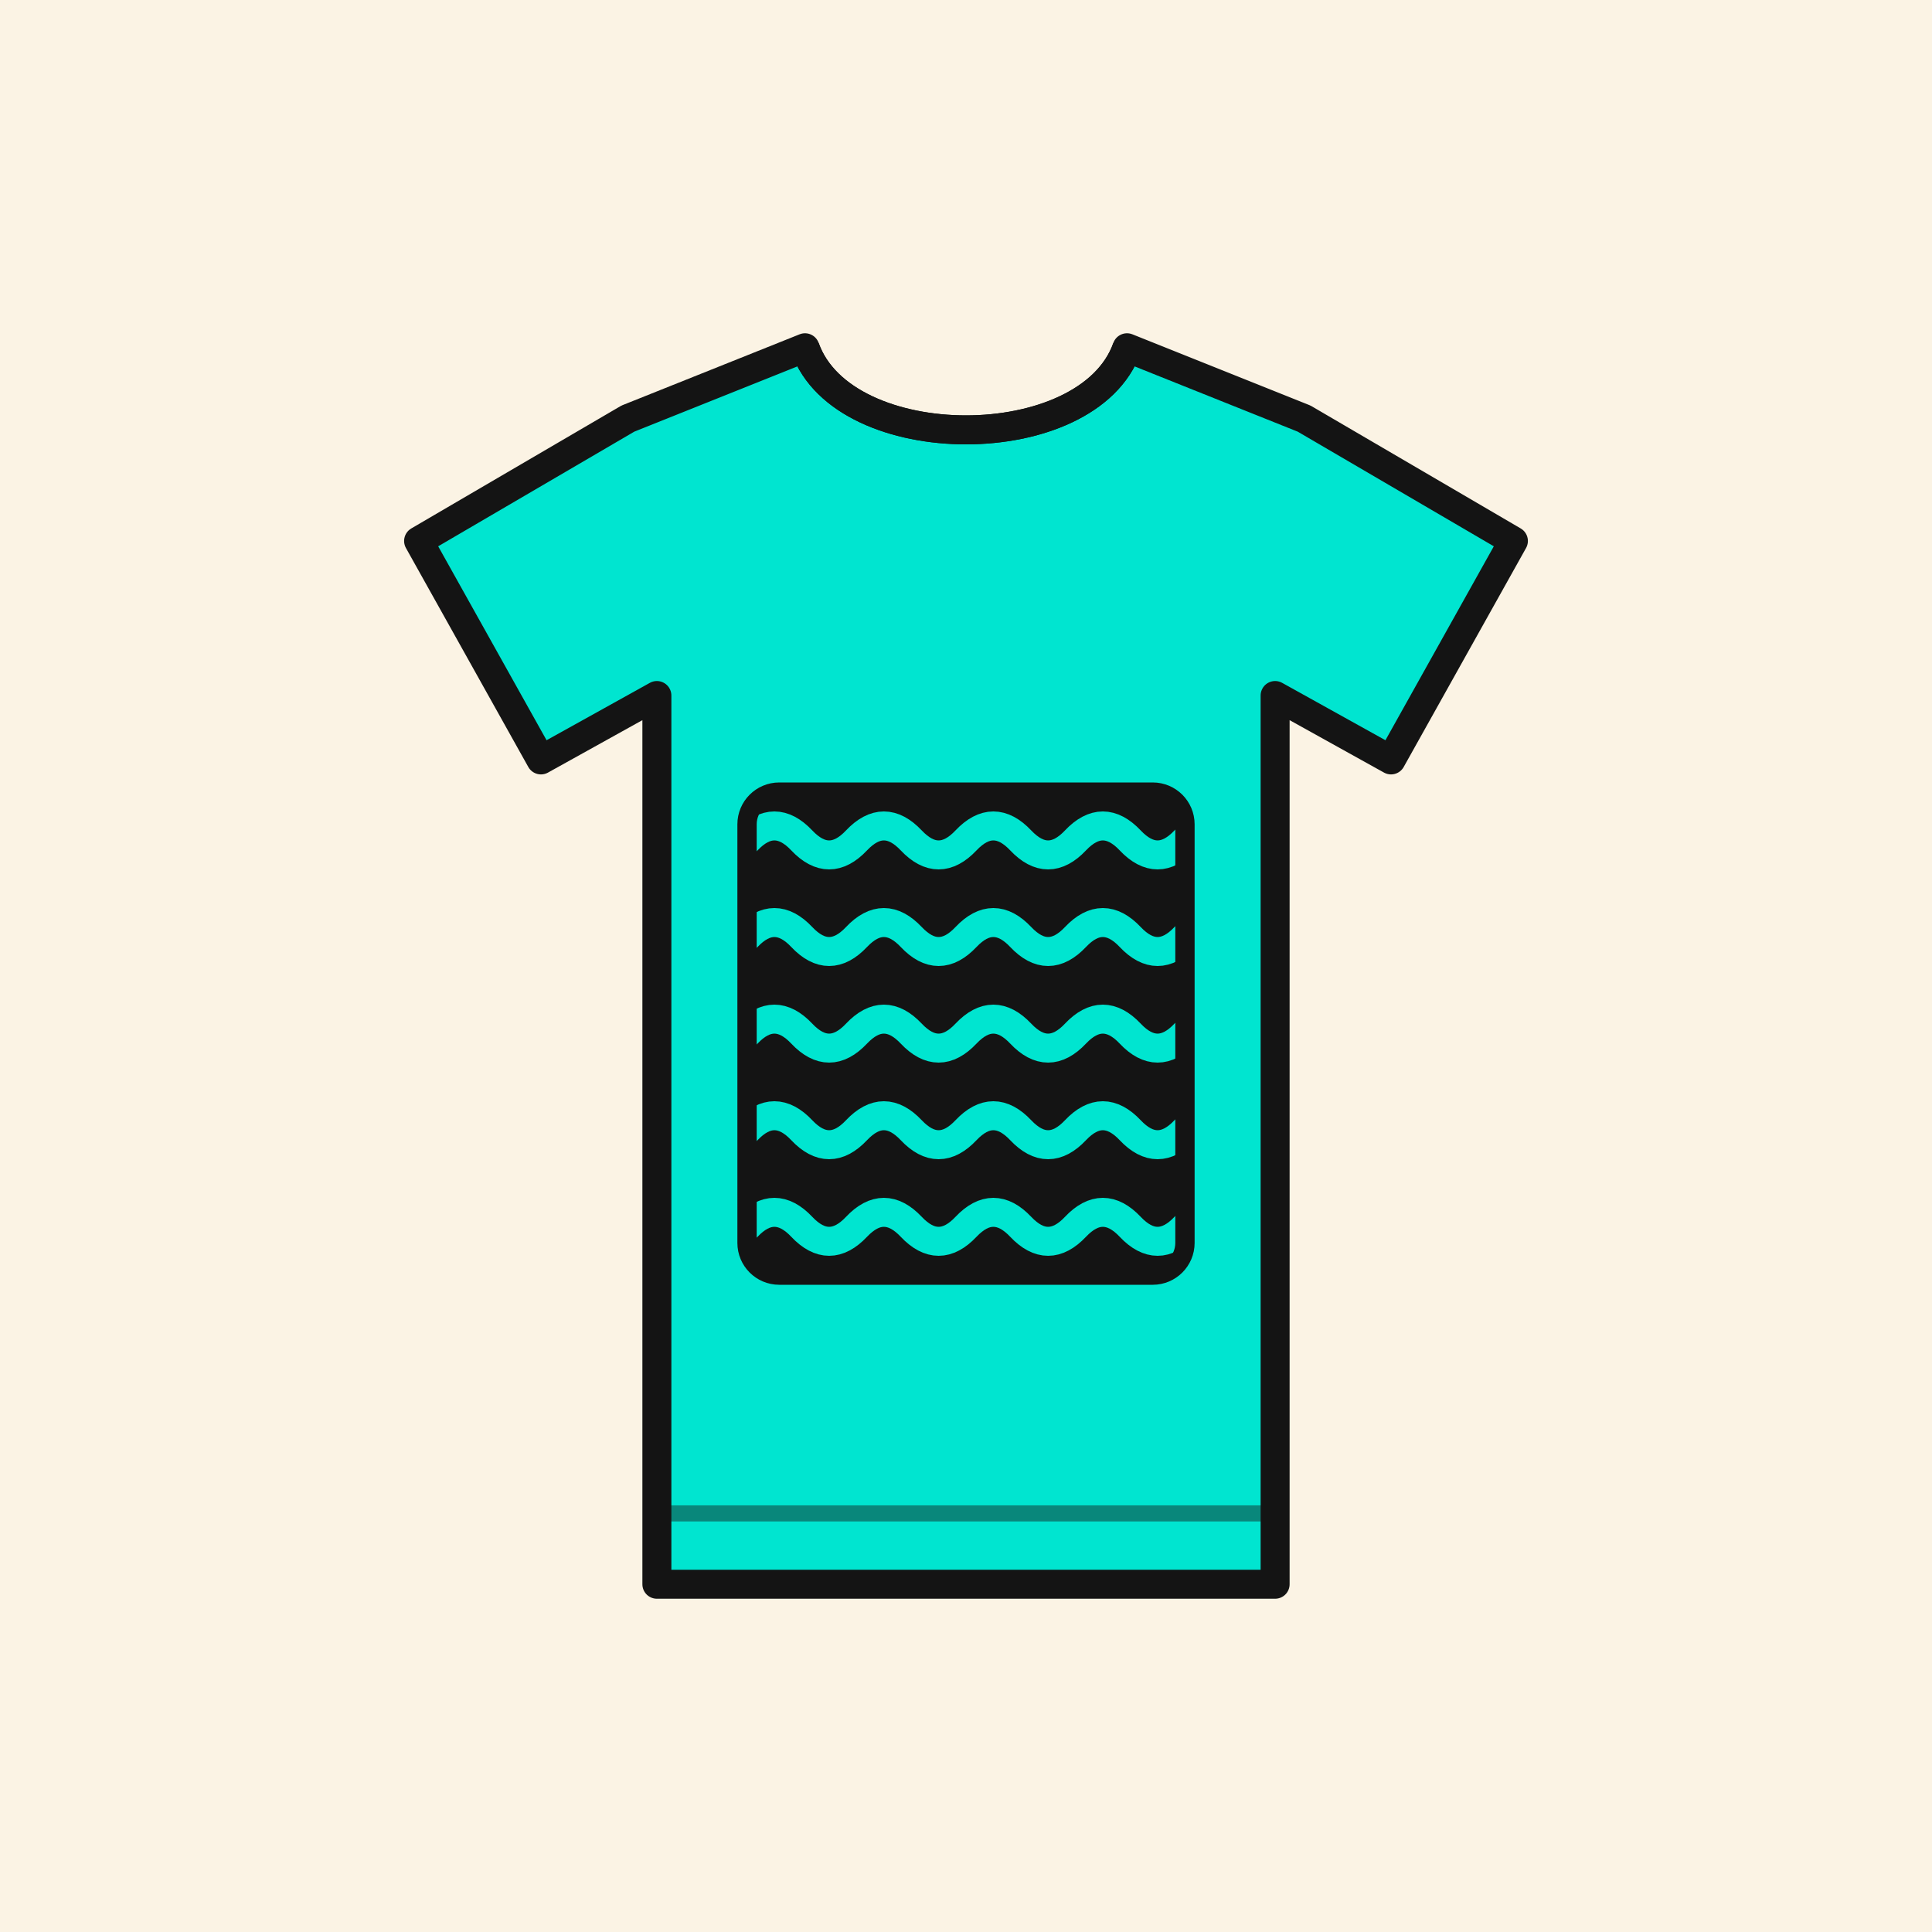
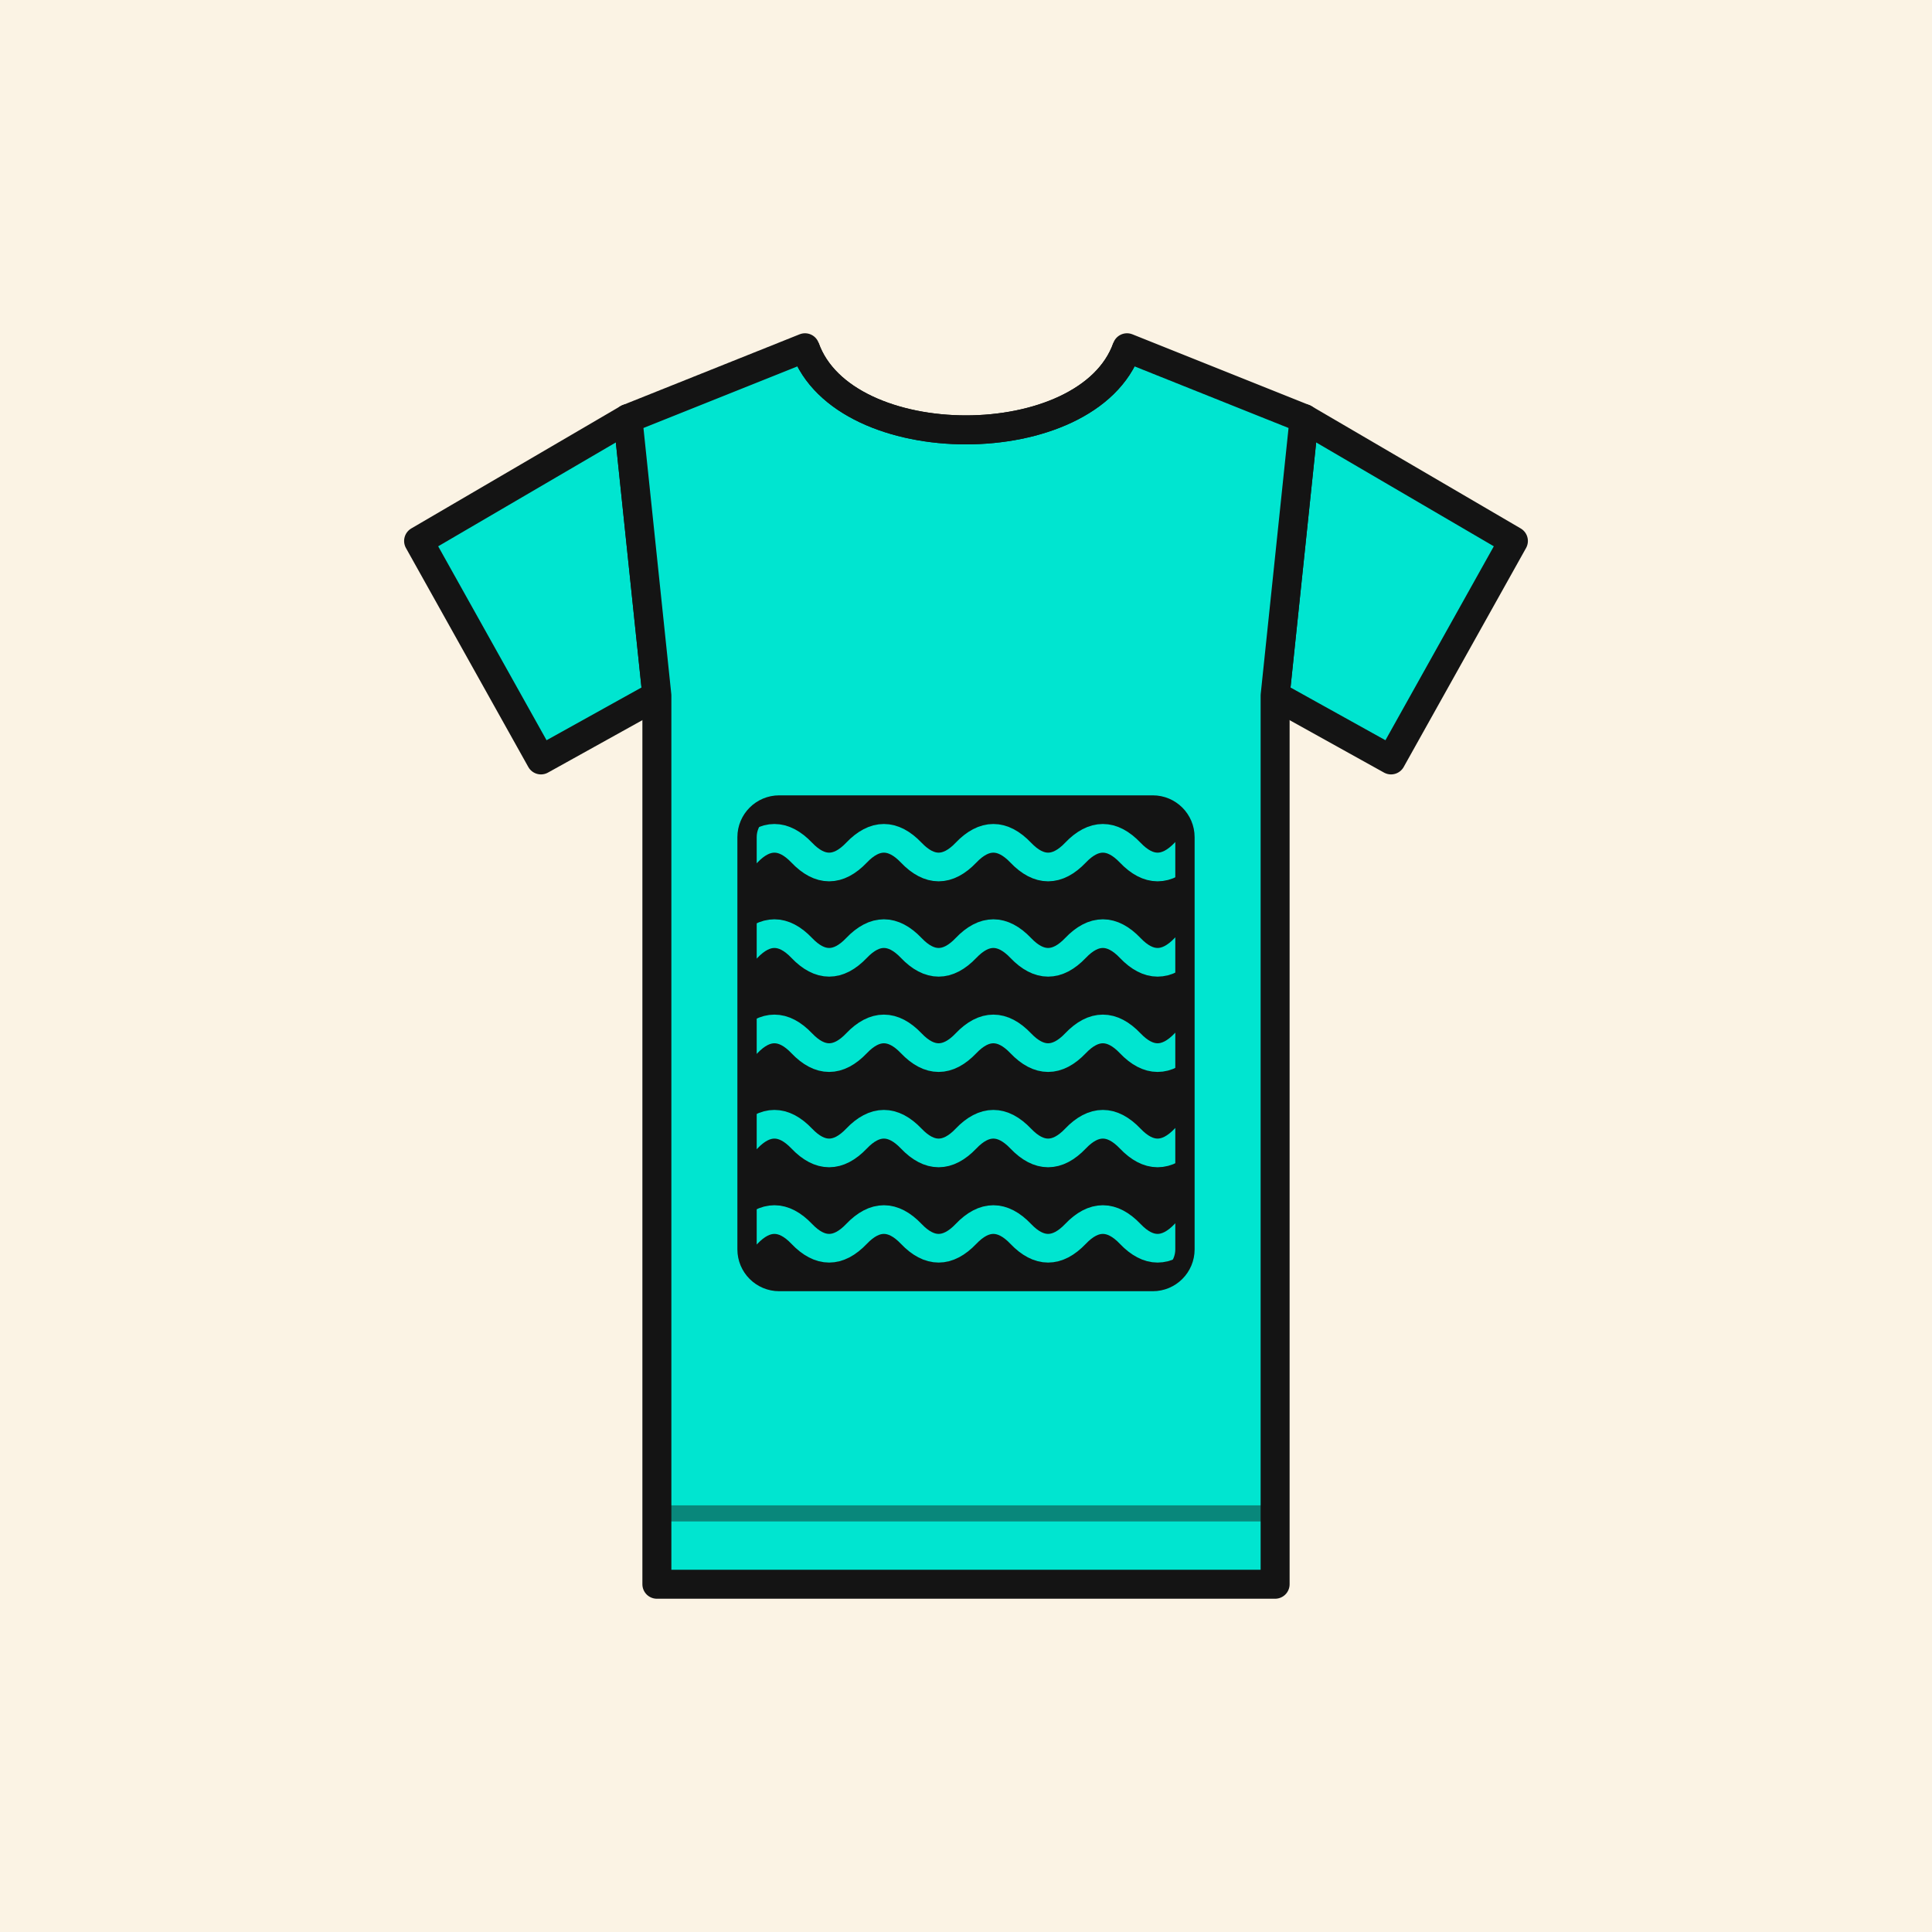
<svg xmlns="http://www.w3.org/2000/svg" viewBox="0 0 600 600" width="600" height="600" role="img">
  <rect width="600" height="600" fill="#FBF3E4" />
  <defs>
    <clipPath id="prtidalcyan">
-       <rect x="232" y="246" width="136" height="150" rx="10" />
+       <rect x="232" y="250" width="136" height="148" rx="10" />
    </clipPath>
  </defs>
-   <path d="M 195 130 L 250 108 C 262 142, 338 142, 350 108 L 405 130 L 470 168 L 432 236 L 396 216 L 396 492 L 204 492 L 204 216 L 168 236 L 130 168 Z" fill="#00E5D0" stroke="#141414" stroke-width="9" stroke-linejoin="round" />
+   <path d="M 405 130 L 470 168 L 432 236 L 396 216 Z" fill="#00E5D0" stroke="#141414" stroke-width="9" stroke-linejoin="round" />
+   <path d="M 195 130 L 130 168 L 168 236 L 204 216 Z" fill="#00E5D0" stroke="#141414" stroke-width="9" stroke-linejoin="round" />
+   <path d="M 195 130 L 250 108 C 262 142, 338 142, 350 108 L 405 130 L 396 216 L 396 492 L 204 492 L 204 216 Z" fill="#00E5D0" stroke="#141414" stroke-width="9" stroke-linejoin="round" />
  <path d="M 250 108 C 262 142, 338 142, 350 108" fill="none" stroke="#141414" stroke-width="9" />
  <g clip-path="url(#prtidalcyan)">
-     <rect x="232" y="246" width="136" height="150" fill="#141414" />
-     <path d="M 232 261.0 Q 240.5 252.0 249.0 261.0 Q 257.5 270.0 266.0 261.0 Q 274.5 252.0 283.0 261.0 Q 291.5 270.0 300.0 261.0 Q 308.5 252.0 317.0 261.0 Q 325.5 270.0 334.0 261.0 Q 342.5 252.0 351.0 261.0 Q 359.5 270.0 368.0 261.0" stroke="#00E5D0" stroke-width="9.0" fill="none" stroke-linecap="round" />
-     <path d="M 232 291.0 Q 240.5 282.0 249.0 291.0 Q 257.5 300.0 266.0 291.0 Q 274.5 282.0 283.0 291.0 Q 291.5 300.0 300.0 291.0 Q 308.5 282.0 317.0 291.0 Q 325.5 300.0 334.0 291.0 Q 342.5 282.0 351.0 291.0 Q 359.5 300.0 368.0 291.0" stroke="#00E5D0" stroke-width="9.0" fill="none" stroke-linecap="round" />
-     <path d="M 232 321.0 Q 240.5 312.0 249.0 321.0 Q 257.5 330.0 266.0 321.0 Q 274.5 312.0 283.0 321.0 Q 291.5 330.0 300.0 321.0 Q 308.5 312.0 317.0 321.0 Q 325.5 330.0 334.0 321.0 Q 342.5 312.0 351.0 321.0 Q 359.5 330.0 368.0 321.0" stroke="#00E5D0" stroke-width="9.0" fill="none" stroke-linecap="round" />
-     <path d="M 232 351.0 Q 240.5 342.0 249.0 351.0 Q 257.5 360.0 266.0 351.0 Q 274.5 342.0 283.0 351.0 Q 291.5 360.0 300.0 351.0 Q 308.5 342.0 317.0 351.0 Q 325.5 360.0 334.0 351.0 Q 342.5 342.0 351.0 351.0 Q 359.5 360.0 368.0 351.0" stroke="#00E5D0" stroke-width="9.0" fill="none" stroke-linecap="round" />
-     <path d="M 232 381.0 Q 240.5 372.0 249.0 381.0 Q 257.5 390.0 266.0 381.0 Q 274.5 372.0 283.0 381.0 Q 291.5 390.0 300.0 381.0 Q 308.5 372.0 317.0 381.0 Q 325.5 390.0 334.0 381.0 Q 342.5 372.0 351.0 381.0 Q 359.5 390.0 368.0 381.0" stroke="#00E5D0" stroke-width="9.0" fill="none" stroke-linecap="round" />
+     <rect x="232" y="250" width="136" height="148" fill="#141414" />
+     <path d="M 232 264.8 Q 240.5 255.9 249.0 264.8 Q 257.5 273.7 266.0 264.8 Q 274.5 255.9 283.0 264.8 Q 291.5 273.7 300.0 264.8 Q 308.5 255.9 317.0 264.8 Q 325.5 273.7 334.0 264.8 Q 342.5 255.9 351.0 264.8 Q 359.5 273.7 368.0 264.8" stroke="#00E5D0" stroke-width="8.9" fill="none" stroke-linecap="round" />
+     <path d="M 232 294.4 Q 240.5 285.5 249.0 294.4 Q 257.5 303.3 266.0 294.4 Q 274.5 285.5 283.0 294.4 Q 291.5 303.3 300.0 294.4 Q 308.5 285.5 317.0 294.4 Q 325.5 303.3 334.0 294.4 Q 342.5 285.5 351.0 294.4 Q 359.5 303.3 368.0 294.4" stroke="#00E5D0" stroke-width="8.9" fill="none" stroke-linecap="round" />
+     <path d="M 232 324.0 Q 240.5 315.1 249.0 324.0 Q 257.5 332.9 266.0 324.0 Q 274.5 315.1 283.0 324.0 Q 291.5 332.9 300.0 324.0 Q 308.5 315.1 317.0 324.0 Q 325.5 332.9 334.0 324.0 Q 342.5 315.1 351.0 324.0 Q 359.5 332.9 368.0 324.0" stroke="#00E5D0" stroke-width="8.9" fill="none" stroke-linecap="round" />
+     <path d="M 232 353.6 Q 240.5 344.7 249.0 353.6 Q 257.5 362.5 266.0 353.6 Q 274.5 344.7 283.0 353.6 Q 291.5 362.5 300.0 353.6 Q 308.5 344.7 317.0 353.6 Q 325.5 362.5 334.0 353.6 Q 342.5 344.7 351.0 353.6 Q 359.5 362.5 368.0 353.6" stroke="#00E5D0" stroke-width="8.9" fill="none" stroke-linecap="round" />
+     <path d="M 232 383.2 Q 240.5 374.3 249.0 383.2 Q 257.5 392.1 266.0 383.2 Q 274.5 374.3 283.0 383.2 Q 291.5 392.1 300.0 383.2 Q 308.5 374.3 317.0 383.2 Q 325.5 392.1 334.0 383.2 Q 342.5 374.3 351.0 383.2 Q 359.5 392.1 368.0 383.2" stroke="#00E5D0" stroke-width="8.9" fill="none" stroke-linecap="round" />
  </g>
-   <rect x="232" y="246" width="136" height="150" rx="10" fill="none" stroke="#141414" stroke-width="6" />
+   <rect x="232" y="250" width="136" height="148" rx="10" fill="none" stroke="#141414" stroke-width="6" />
  <path d="M 204 470 L 396 470" stroke="#141414" stroke-width="5" opacity=".45" />
</svg>
